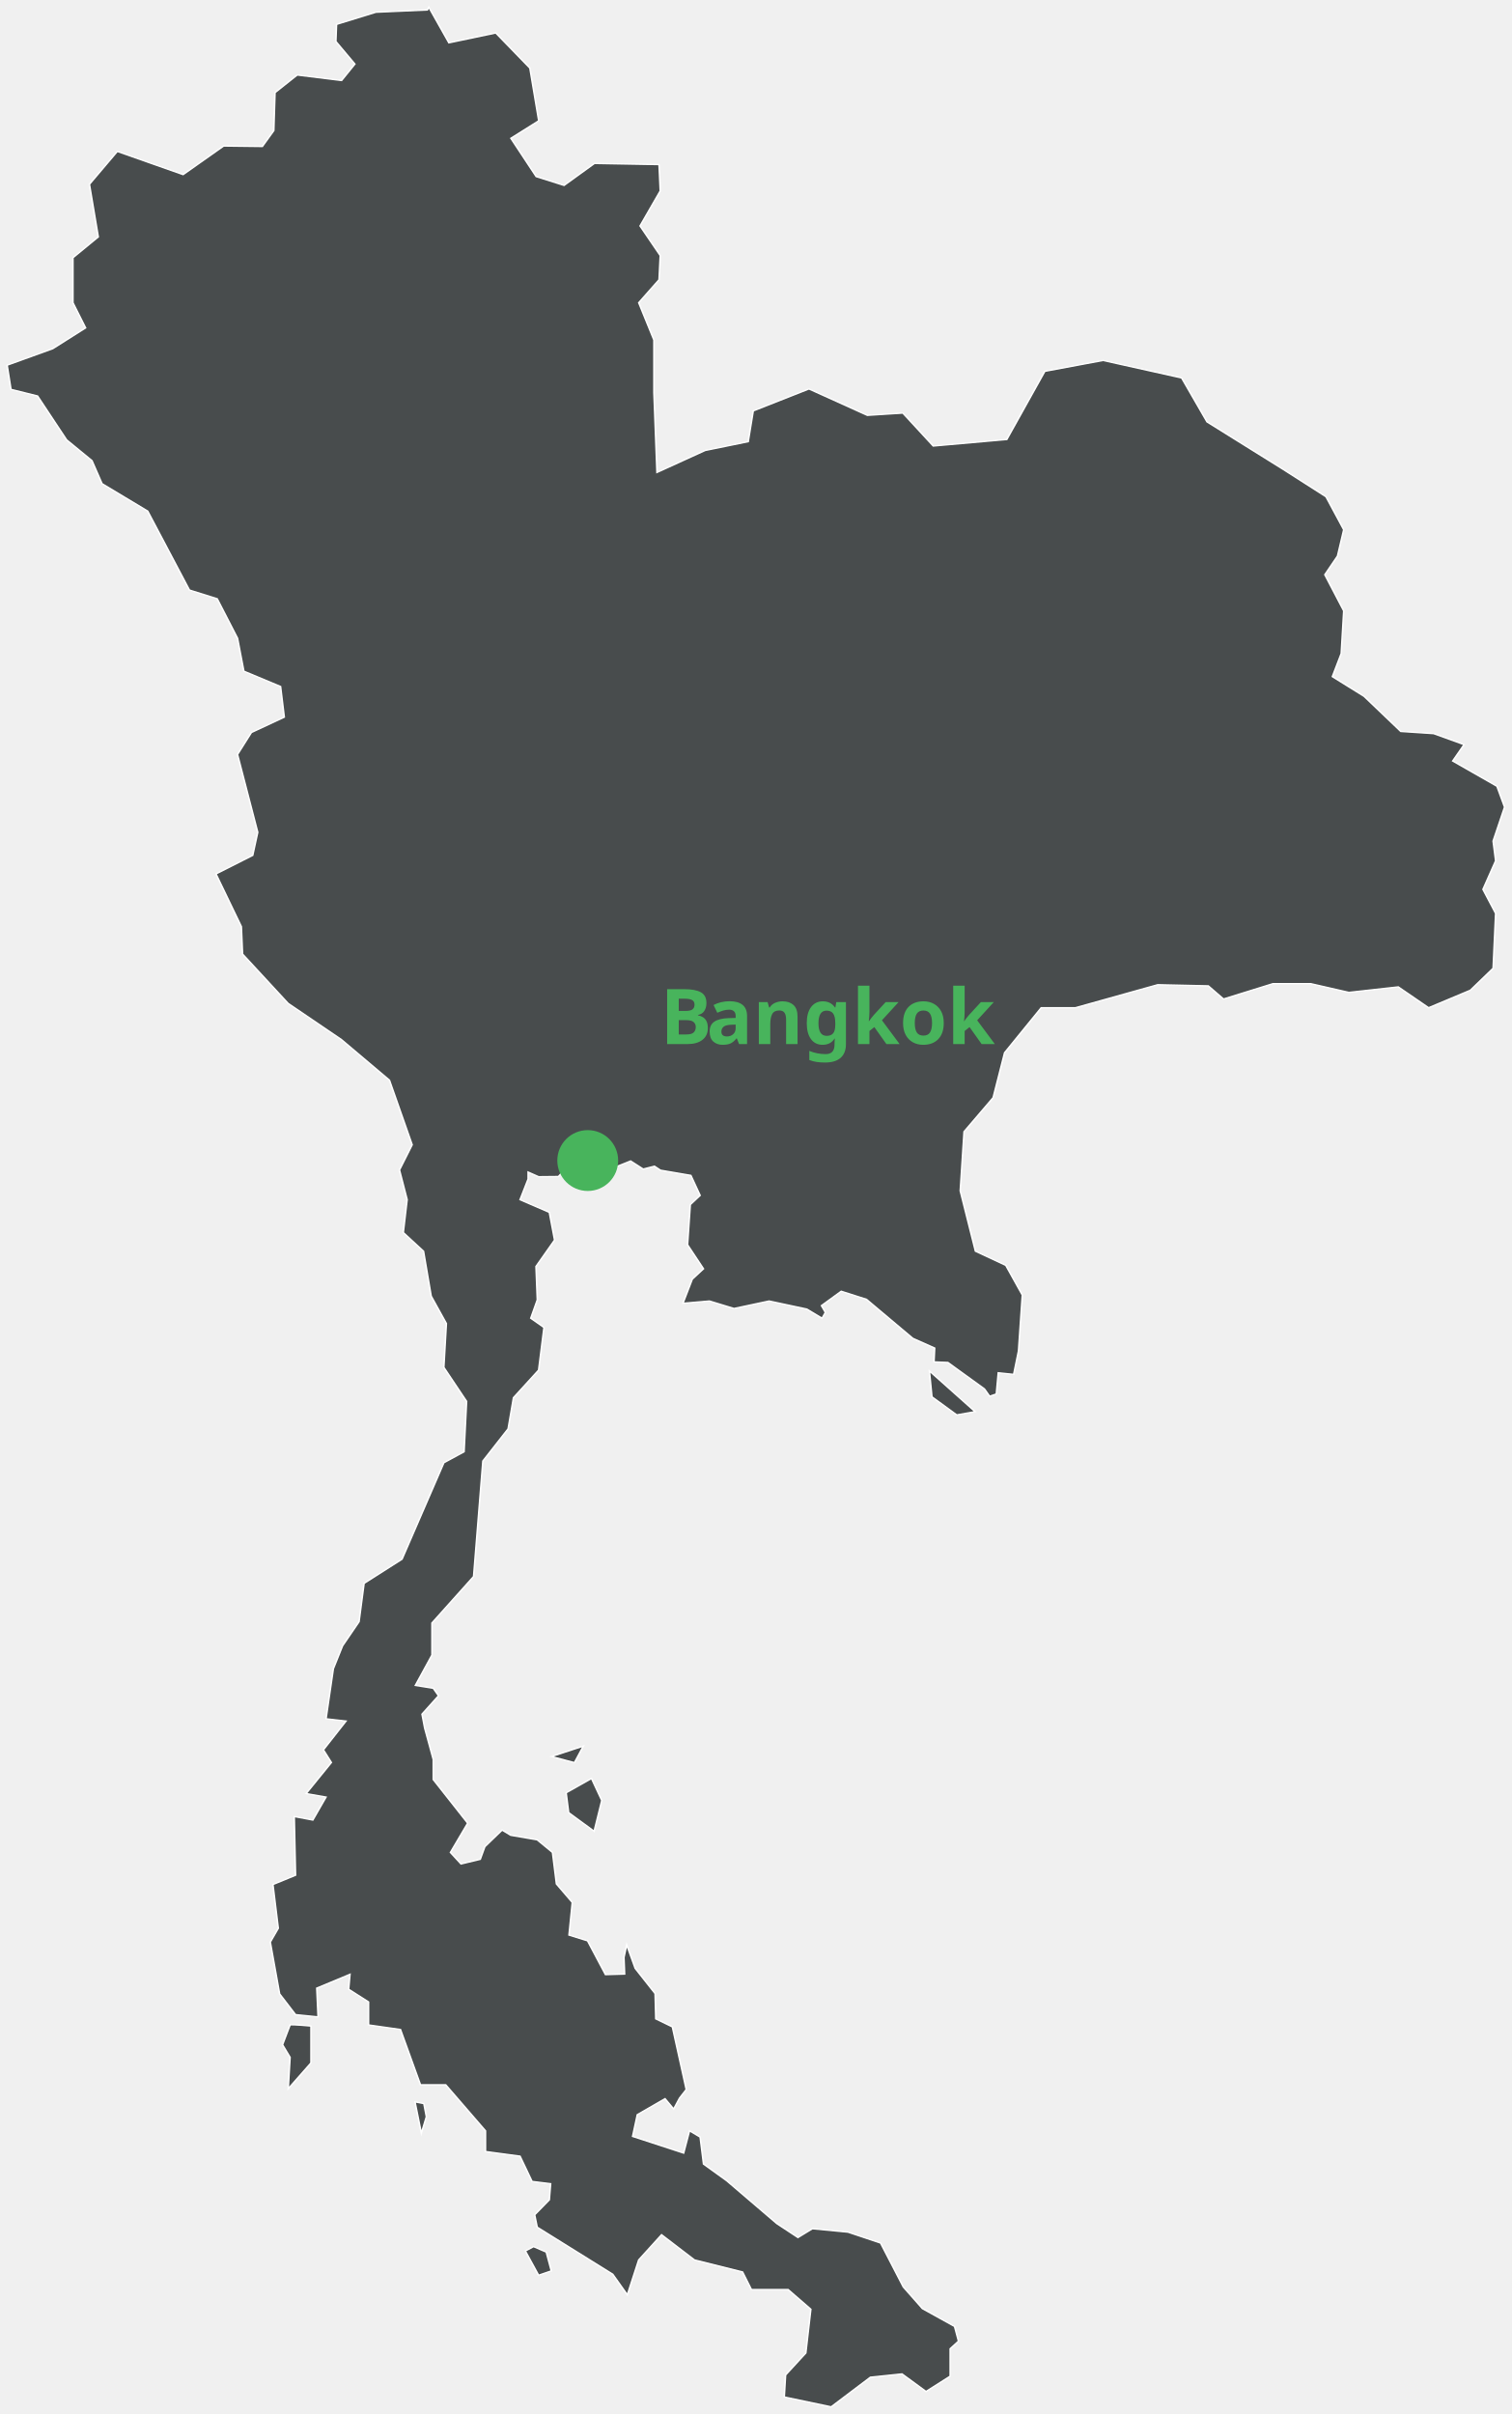
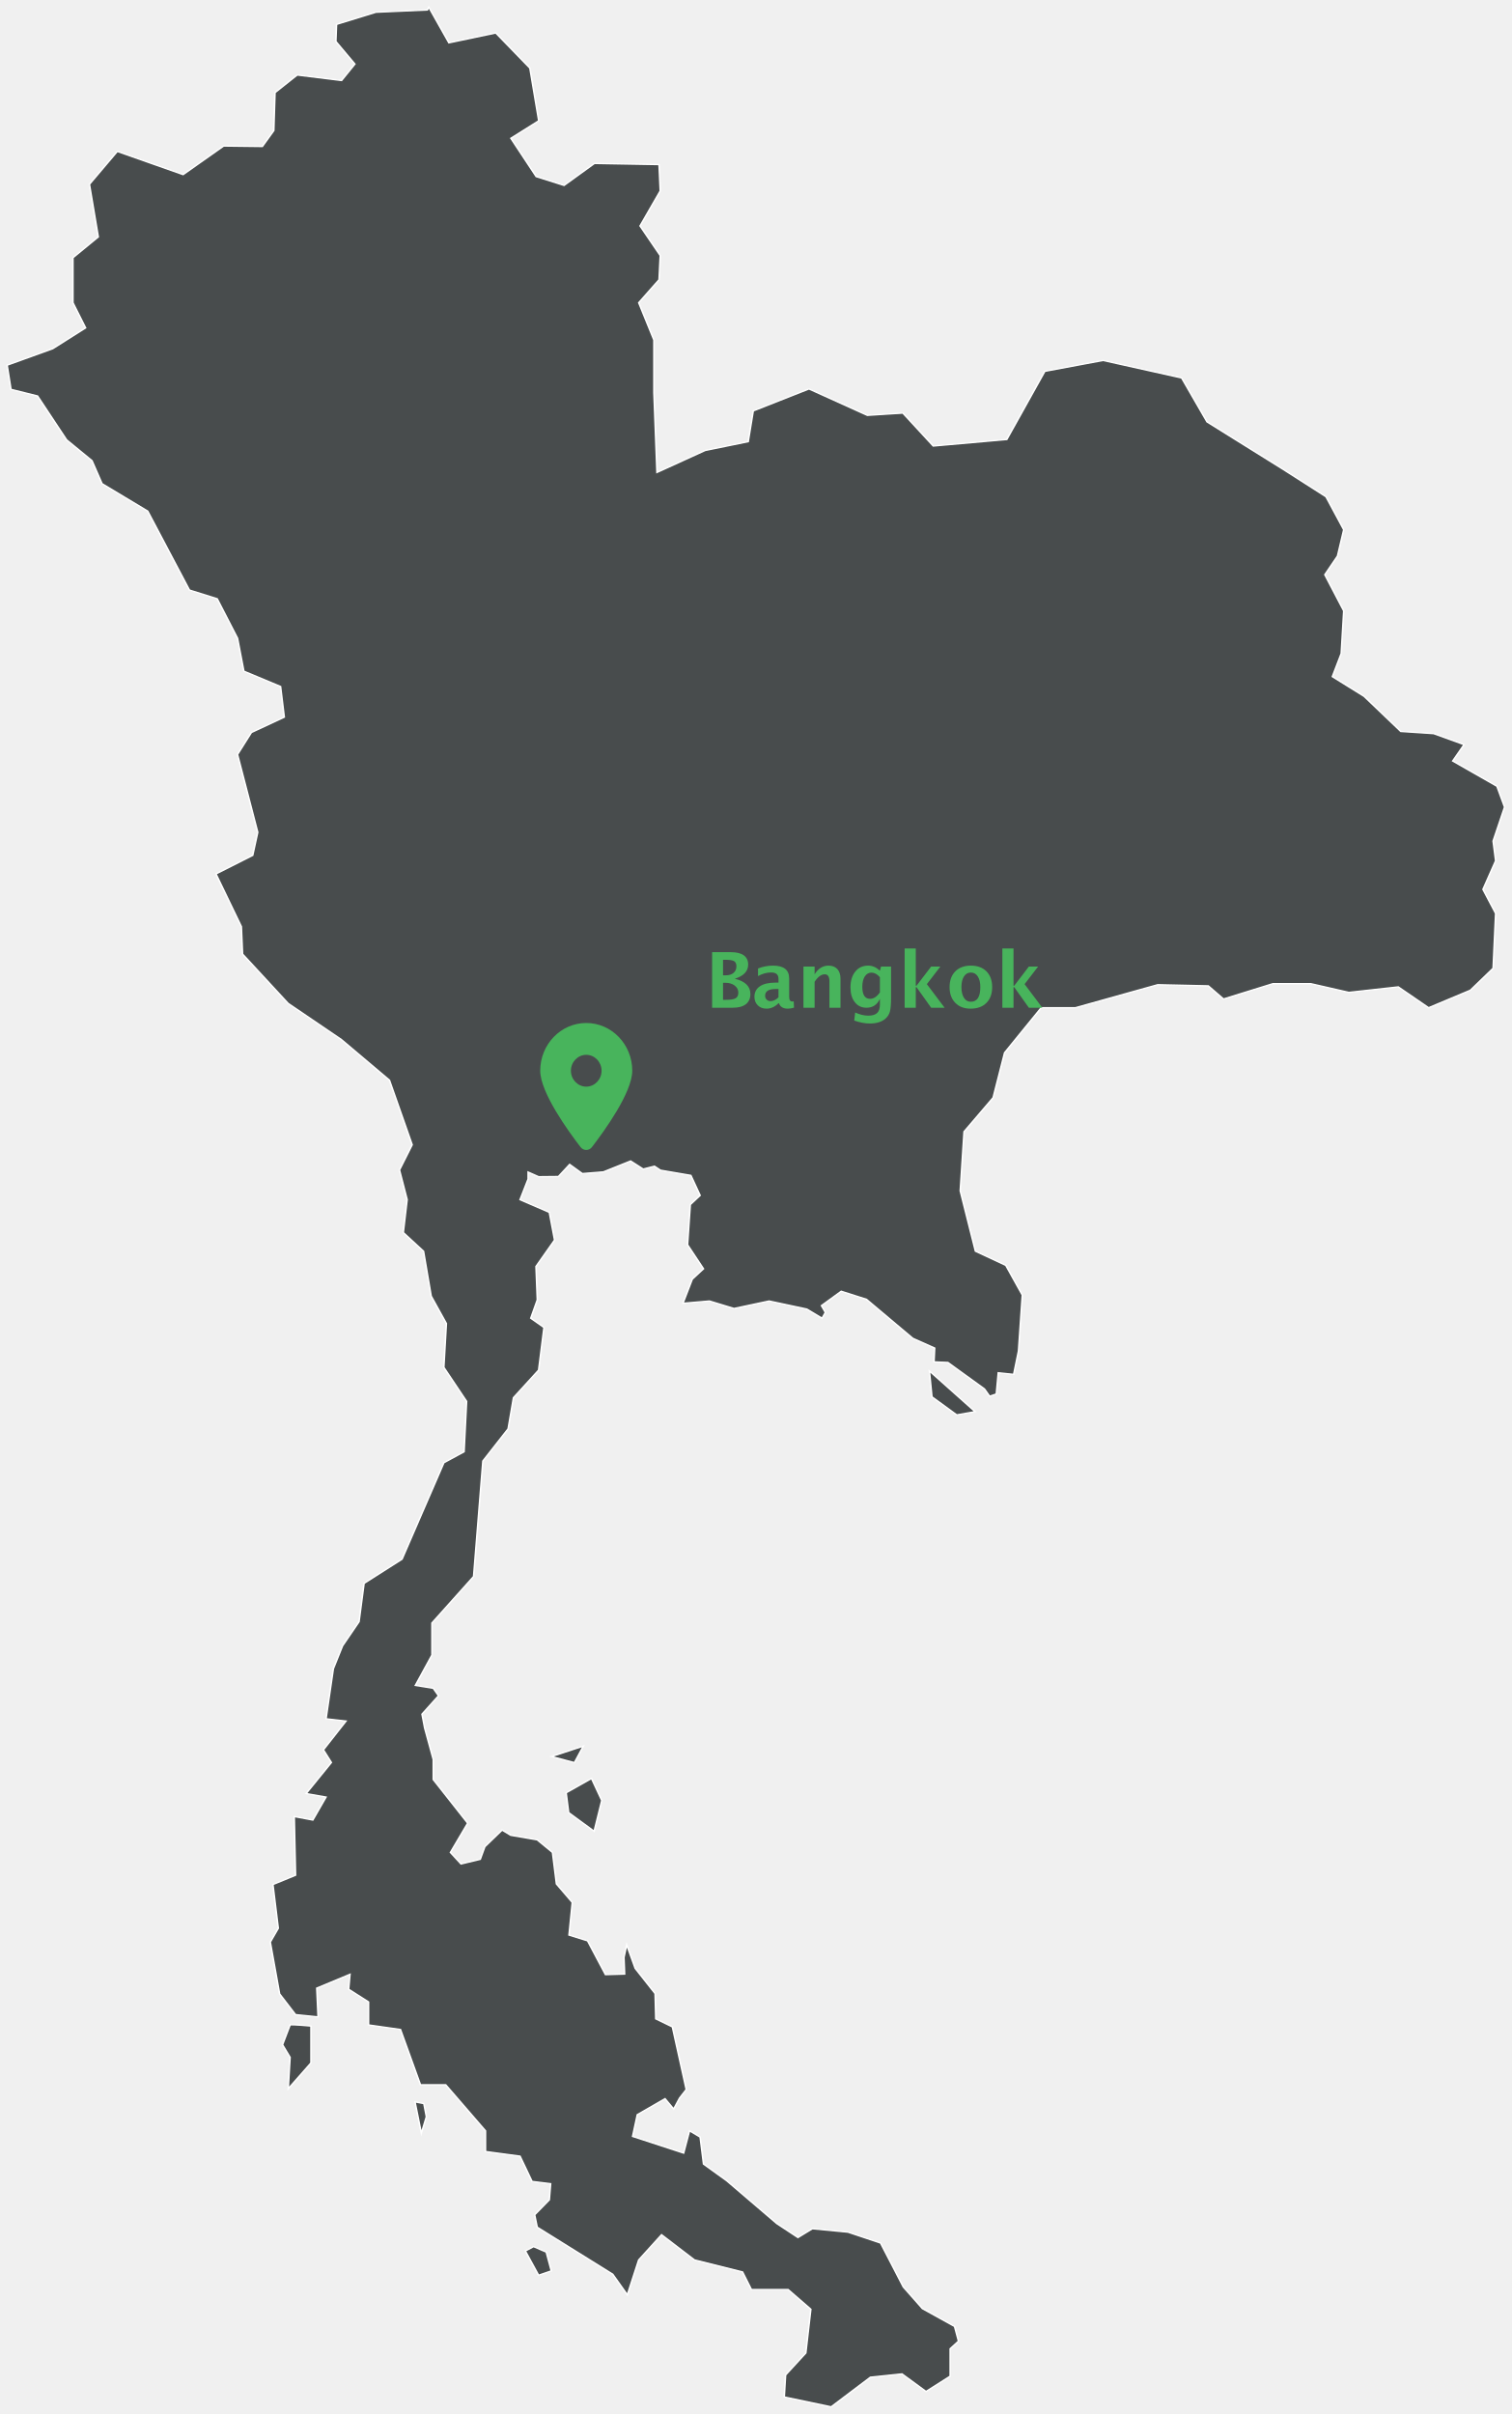
<svg xmlns="http://www.w3.org/2000/svg" width="100%" height="100%" viewBox="0 0 3934 6281" version="1.1" xml:space="preserve" style="fill-rule:evenodd;clip-rule:evenodd;stroke-miterlimit:10;">
  <g transform="matrix(15.8386,0,0,-13.7139,1539.18,1653.42)">
    <path d="M0,-216.866L-4.166,-219.577L-3.753,-223.331L0.43,-226.87L1.688,-221.032L0,-216.866ZM-1.347,-210.723L-6.573,-212.698L-2.802,-213.848L-1.347,-210.723ZM55.515,-139.543L55.929,-144.446L60.003,-147.876L63.02,-147.266L55.515,-139.543ZM-49.52,-263.619L-50.759,-267.373L-49.52,-269.761L-49.825,-275.725L-46.091,-270.822L-46.091,-263.834C-46.091,-263.834 -48.999,-263.511 -49.52,-263.619ZM-28.998,-278.221L-27.955,-284.165L-27.13,-281.041L-27.543,-278.545L-28.998,-278.221ZM-10.864,-306.51L-8.691,-311.108L-6.608,-310.283L-7.433,-306.725L-9.516,-305.684L-10.864,-306.51ZM-26.734,119.208L-23.431,112.436L-15.729,114.305L-10.127,107.641L-8.672,97.654L-13.251,94.332L-9.086,87.056L-4.508,85.386L0.484,89.554L11.096,89.339L11.292,84.345L7.972,77.7L11.292,72.078L11.096,67.498L7.755,63.133L10.252,56.056L10.252,46.069L10.754,30.928L18.672,35.096L25.747,36.766L26.573,42.604L35.729,46.77L45.317,41.76L51.152,42.19L56.144,35.94L68.227,37.178L74.475,50.112L84.046,52.177L96.955,48.854L101.121,40.52L113.618,31.521L120.672,26.312L123.581,20.062L122.558,15.069L120.475,11.53L123.581,4.67L123.169,-3.432L121.714,-7.815L126.921,-11.551L132.954,-18.214L138.359,-18.626L143.349,-20.71L141.483,-23.818L148.754,-28.613L150.01,-32.566L148.125,-39.012L148.539,-42.749L146.456,-48.173L148.539,-52.735L148.125,-63.136L144.391,-67.301L137.532,-70.625L132.542,-66.672L124.424,-67.715L118.177,-66.062L111.946,-66.062L103.831,-68.971L101.336,-66.476L93.022,-66.26L79.503,-70.625L73.882,-70.625L67.869,-79.157L65.982,-87.687L61.207,-94.136L60.579,-105.362L63.074,-116.821L68.065,-119.515L70.777,-125.138L70.148,-135.752L69.358,-140.188L66.826,-139.883L66.504,-143.907L65.409,-144.338L64.546,-142.936L58.549,-137.926L56.269,-137.818L56.378,-135.195L52.787,-133.345L45.173,-125.945L41.026,-124.419L37.777,-127.148L38.422,-128.441L37.883,-129.537L35.37,-127.796L29.176,-126.269L23.412,-127.687L19.373,-126.269L15.027,-126.699L16.554,-122.138L18.402,-120.163L15.782,-115.6L16.231,-107.983L17.847,-106.242L16.321,-102.434L11.329,-101.447L10.342,-100.693L8.492,-101.232L6.428,-99.703L1.956,-101.77L-1.509,-102.092L-3.59,-100.351L-5.44,-102.65L-8.691,-102.686L-10.414,-101.805L-10.414,-103.135L-11.743,-107.051L-6.931,-109.457L-6.069,-114.702L-9.121,-119.712L-8.906,-126.054L-9.983,-129.537L-7.81,-131.298L-8.691,-139.381L-12.82,-144.608L-13.701,-150.516L-17.847,-156.624L-19.373,-178.536L-26.214,-187.356L-26.214,-193.443L-28.944,-199.209L-25.999,-199.748L-25.137,-201.166L-27.849,-204.652L-27.417,-207.274L-25.999,-213.256L-25.999,-217.063L-20.344,-225.343L-23.181,-230.894L-21.438,-233.084L-18.279,-232.203L-17.525,-229.816L-14.688,-226.654L-13.269,-227.642L-8.924,-228.505L-6.411,-230.894L-5.764,-236.875L-3.16,-240.377L-3.699,-246.573L-0.647,-247.669L2.298,-254.081L5.44,-253.973L5.332,-250.813L5.78,-248.424L7.181,-252.895L10.449,-257.673L10.557,-262.47L13.285,-263.996L15.565,-275.869L14.471,-277.485L13.501,-279.567L12.083,-277.61L7.522,-280.645L6.751,-284.776L15.135,-287.938L16.104,-283.7L17.847,-284.903L18.402,-290.022L22.228,-293.202L30.45,-301.32L33.916,-303.959L36.286,-302.289L42.14,-302.937L47.49,-305.002L51.224,-313.336L54.366,-317.448L59.645,-320.825L60.292,-323.61L58.926,-325.046L58.926,-330.255L54.958,-333.164L51.009,-329.824L45.821,-330.452L39.375,-336.074L31.671,-334.205L31.886,-330.04L35.208,-325.872L36.034,-317.557L32.3,-313.819L26.268,-313.819L24.813,-310.479L16.913,-308.199L11.508,-303.42L7.755,-308.199L5.889,-314.825L3.482,-310.91L-8.924,-301.984L-9.336,-299.648L-6.931,-296.81L-6.716,-293.74L-9.768,-293.308L-11.743,-288.513L-17.416,-287.632L-17.416,-283.7L-23.953,-274.969L-28.101,-274.969L-31.386,-264.48L-36.628,-263.619L-36.628,-259.255L-39.897,-256.847L-39.68,-254.009L-45.138,-256.632L-44.923,-262.091L-48.623,-261.661L-51.242,-257.726L-52.77,-247.903L-51.459,-245.28L-52.338,-236.982L-48.623,-235.222L-48.837,-224.085L-45.785,-224.751L-43.612,-220.386L-46.88,-219.72L-42.733,-213.829L-44.043,-211.424L-40.327,-205.963L-43.612,-205.533L-42.41,-196.031L-40.901,-191.702L-38.191,-187.122L-37.365,-179.848L-31.134,-175.266L-24.258,-156.964L-20.936,-154.88L-20.522,-145.307L-24.258,-138.86L-23.844,-130.543L-26.341,-125.335L-27.597,-116.821L-30.919,-113.282L-30.29,-107.032L-31.548,-101.41L-29.465,-96.633L-33.199,-84.366L-41.099,-76.659L-49.843,-69.799L-57.33,-60.441L-57.527,-55.232L-61.693,-45.245L-55.661,-41.725L-54.835,-37.342L-58.155,-22.579L-55.876,-18.411L-50.472,-15.501L-51.083,-9.682L-57.115,-6.772L-58.155,-0.522L-61.496,6.969L-66.056,8.62L-72.915,23.601L-80.42,28.81L-82.071,33.174L-86.238,37.125L-91.012,45.442L-95.375,46.698L-96.004,51.278L-88.517,54.404L-83.112,58.355L-85.195,63.133L-85.195,71.664L-81.031,75.616L-82.485,85.601L-77.905,91.835L-67.096,87.435L-60.435,92.859L-54.079,92.769L-52.195,95.787L-51.998,102.99L-48.352,106.33L-41.062,105.289L-38.872,108.413L-41.996,112.706L-41.89,115.94L-35.425,118.239L-26.968,118.669L-26.734,119.208Z" style="fill:rgb(72,76,77);stroke:white;stroke-width:0.25px;" />
  </g>
-   <g transform="matrix(8.33333,0,0,8.33333,-1996.6,-36363.1)">
-     <text x="445.757px" y="4689.56px" style="font-family:'LucidaGrande-Bold', 'Lucida Grande', sans-serif;font-weight:600;font-size:24px;fill:rgb(72,180,92);">B<tspan x="460.167px 473.57px 488.625px 503.75px 518.231px 532.853px " y="4689.56px 4689.56px 4689.56px 4689.56px 4689.56px 4689.56px ">angkok</tspan>
-     </text>
+   <g transform="matrix(8.33333,0,0,8.33333,-1879.6,-36457.6)">
+     <g>
+       <g transform="matrix(1,0,0,1,445.757,4689.56)">
+         <g transform="matrix(24,0,0,24,0,0)">
+           <path d="M0.09,-0L0.09,-0.723L0.336,-0.723C0.409,-0.723 0.464,-0.709 0.502,-0.682C0.54,-0.654 0.559,-0.614 0.559,-0.562C0.559,-0.475 0.501,-0.414 0.385,-0.377C0.52,-0.345 0.588,-0.278 0.588,-0.179C0.588,-0.121 0.568,-0.077 0.529,-0.046C0.489,-0.015 0.432,-0 0.358,-0L0.09,-0ZM0.232,-0.422L0.268,-0.422C0.31,-0.422 0.344,-0.432 0.368,-0.453C0.393,-0.474 0.406,-0.502 0.406,-0.538C0.406,-0.571 0.396,-0.594 0.376,-0.606C0.356,-0.618 0.318,-0.624 0.262,-0.624L0.232,-0.624L0.232,-0.422ZM0.232,-0.103L0.264,-0.103C0.327,-0.103 0.371,-0.109 0.395,-0.123C0.419,-0.136 0.431,-0.161 0.431,-0.197C0.431,-0.234 0.415,-0.264 0.383,-0.289C0.351,-0.313 0.31,-0.325 0.261,-0.325L0.232,-0.325L0.232,-0.103Z" style="fill:rgb(72,180,92);fill-rule:nonzero;" />
+         </g>
+       </g>
+       <g transform="matrix(1,0,0,1,460.167,4689.56)">
+         <g transform="matrix(24,0,0,24,0,0)">
+           <path d="M0.353,-0.058C0.305,-0.011 0.253,0.012 0.198,0.012C0.151,0.012 0.113,-0.002 0.084,-0.031C0.055,-0.059 0.04,-0.097 0.04,-0.142C0.04,-0.201 0.064,-0.247 0.111,-0.279C0.158,-0.311 0.226,-0.327 0.314,-0.327L0.353,-0.327L0.353,-0.376C0.353,-0.432 0.321,-0.459 0.258,-0.459C0.201,-0.459 0.145,-0.444 0.087,-0.412L0.087,-0.511C0.152,-0.536 0.217,-0.548 0.281,-0.548C0.422,-0.548 0.492,-0.493 0.492,-0.381L0.492,-0.144C0.492,-0.102 0.505,-0.081 0.532,-0.081C0.537,-0.081 0.543,-0.081 0.551,-0.083L0.555,-0.001C0.524,0.008 0.497,0.012 0.474,0.012C0.414,0.012 0.376,-0.011 0.359,-0.058L0.353,-0.058ZM0.353,-0.135L0.353,-0.244L0.319,-0.244C0.225,-0.244 0.179,-0.215 0.179,-0.156C0.179,-0.136 0.185,-0.12 0.199,-0.106C0.212,-0.093 0.229,-0.086 0.249,-0.086C0.283,-0.086 0.318,-0.102 0.353,-0.135Z" style="fill:rgb(72,180,92);fill-rule:nonzero;" />
+         </g>
+         <g transform="matrix(24,0,0,24,14.1094,0)">
+           <path d="M0.09,-0L0.09,-0.536L0.235,-0.536L0.235,-0.435C0.282,-0.511 0.343,-0.548 0.417,-0.548C0.465,-0.548 0.503,-0.533 0.531,-0.503C0.558,-0.473 0.572,-0.431 0.572,-0.379L0.572,-0L0.428,-0L0.428,-0.343C0.428,-0.404 0.408,-0.435 0.367,-0.435C0.321,-0.435 0.277,-0.402 0.235,-0.337L0.235,-0L0.09,-0Z" style="fill:rgb(72,180,92);fill-rule:nonzero;" />
+         </g>
+         <g transform="matrix(24,0,0,24,29.8711,0)">
+           <path d="M0.094,0.167L0.106,0.062C0.166,0.089 0.222,0.103 0.276,0.103C0.33,0.103 0.368,0.091 0.392,0.068C0.416,0.046 0.428,0.009 0.428,-0.042L0.428,-0.116C0.393,-0.039 0.334,-0 0.253,-0C0.19,-0 0.139,-0.024 0.102,-0.072C0.064,-0.119 0.045,-0.184 0.045,-0.265C0.045,-0.351 0.066,-0.419 0.108,-0.471C0.15,-0.523 0.206,-0.548 0.276,-0.548C0.331,-0.548 0.381,-0.526 0.428,-0.482L0.443,-0.536L0.573,-0.536L0.573,-0.127C0.573,-0.045 0.568,0.014 0.558,0.05C0.548,0.086 0.529,0.117 0.5,0.142C0.452,0.184 0.384,0.205 0.296,0.205C0.234,0.205 0.167,0.192 0.094,0.167ZM0.428,-0.2L0.428,-0.397C0.393,-0.437 0.356,-0.457 0.318,-0.457C0.282,-0.457 0.253,-0.44 0.231,-0.407C0.21,-0.374 0.199,-0.329 0.199,-0.273C0.199,-0.168 0.233,-0.116 0.3,-0.116C0.347,-0.116 0.389,-0.144 0.428,-0.2Z" style="fill:rgb(72,180,92);fill-rule:nonzero;" />
+         </g>
+         <g transform="matrix(24,0,0,24,45.7031,0)">
+           <path d="M0.09,-0L0.09,-0.771L0.235,-0.771L0.235,-0.286L0.244,-0.286L0.435,-0.536L0.555,-0.536L0.379,-0.307L0.61,-0L0.435,-0L0.244,-0.268L0.235,-0.268L0.235,-0L0.09,-0Z" style="fill:rgb(72,180,92);fill-rule:nonzero;" />
+         </g>
+         <g transform="matrix(24,0,0,24,60.8906,0)">
+           <path d="M0.315,0.012C0.232,0.012 0.165,-0.013 0.116,-0.064C0.067,-0.114 0.042,-0.182 0.042,-0.268C0.042,-0.355 0.067,-0.423 0.116,-0.473C0.166,-0.523 0.234,-0.548 0.319,-0.548C0.404,-0.548 0.472,-0.523 0.522,-0.473C0.571,-0.423 0.596,-0.355 0.596,-0.269C0.596,-0.181 0.571,-0.112 0.521,-0.063C0.472,-0.013 0.403,0.012 0.315,0.012ZM0.318,-0.078C0.401,-0.078 0.442,-0.142 0.442,-0.269C0.442,-0.327 0.431,-0.373 0.409,-0.407C0.387,-0.441 0.357,-0.458 0.319,-0.458C0.281,-0.458 0.251,-0.441 0.229,-0.407C0.207,-0.373 0.196,-0.327 0.196,-0.268C0.196,-0.21 0.207,-0.164 0.229,-0.129C0.25,-0.095 0.28,-0.078 0.318,-0.078Z" style="fill:rgb(72,180,92);fill-rule:nonzero;" />
+         </g>
+         <g transform="matrix(24,0,0,24,76.2188,0)">
+           <path d="M0.09,-0L0.09,-0.771L0.235,-0.771L0.235,-0.286L0.244,-0.286L0.435,-0.536L0.555,-0.536L0.379,-0.307L0.61,-0L0.435,-0L0.244,-0.268L0.235,-0.268L0.235,-0L0.09,-0Z" style="fill:rgb(72,180,92);fill-rule:nonzero;" />
+         </g>
+       </g>
+     </g>
  </g>
-   <g transform="matrix(8.33333,0,0,8.33333,1529.37,2940.46)">
-     <path d="M0,19C5.247,19 9.5,14.747 9.5,9.5C9.5,4.253 5.247,0 0,0C-5.247,0 -9.5,4.253 -9.5,9.5C-9.5,14.747 -5.247,19 0,19" style="fill:rgb(72,180,92);fill-rule:nonzero;" />
+   <g transform="matrix(26.6084,0,0,27.6052,-3583.33,2661.72)">
+     <path d="M192.555,11.7C193.758,10.195 196.5,6.548 196.5,4.5C196.5,2.016 194.484,0 192,0C189.516,0 187.5,2.016 187.5,4.5C187.5,6.548 190.242,10.195 191.445,11.7C191.733,12.059 192.267,12.059 192.555,11.7ZM192,3C192.823,3 193.5,3.677 193.5,4.5C193.5,5.323 192.823,6 192,6C191.177,6 190.5,5.323 190.5,4.5C190.5,3.677 191.177,3 192,3Z" style="fill:rgb(72,180,92);fill-rule:nonzero;" />
  </g>
</svg>
